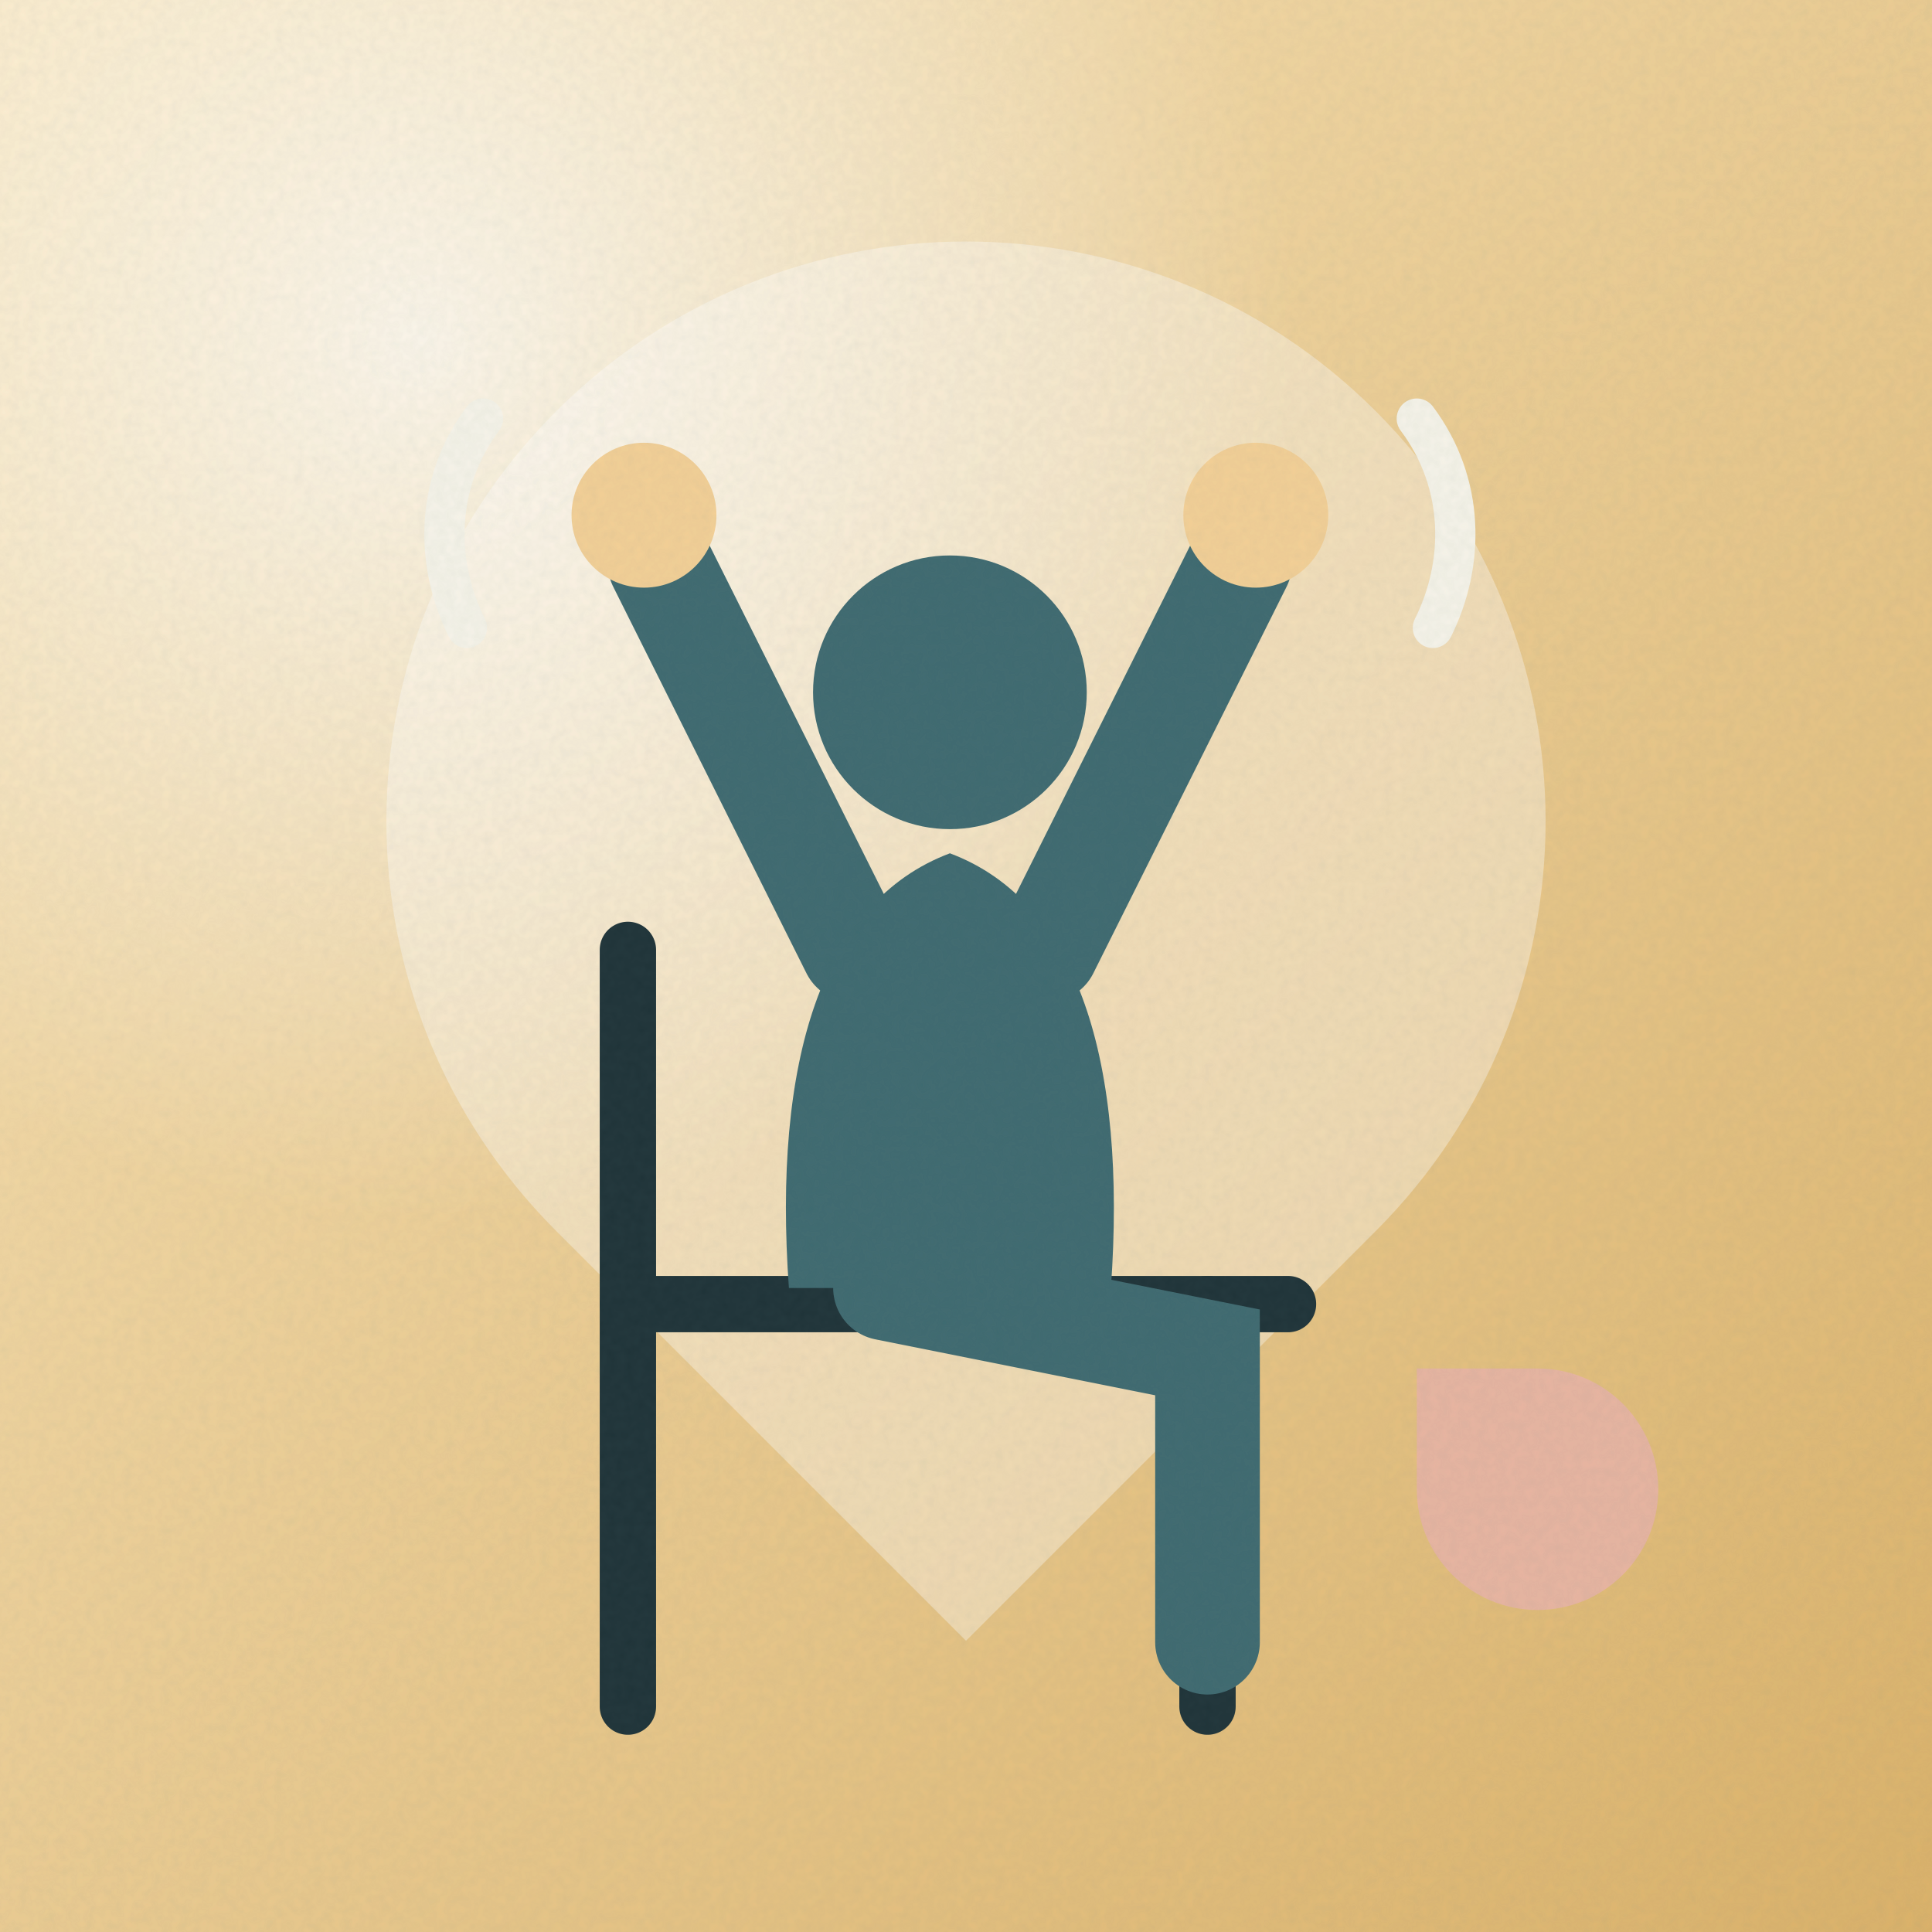
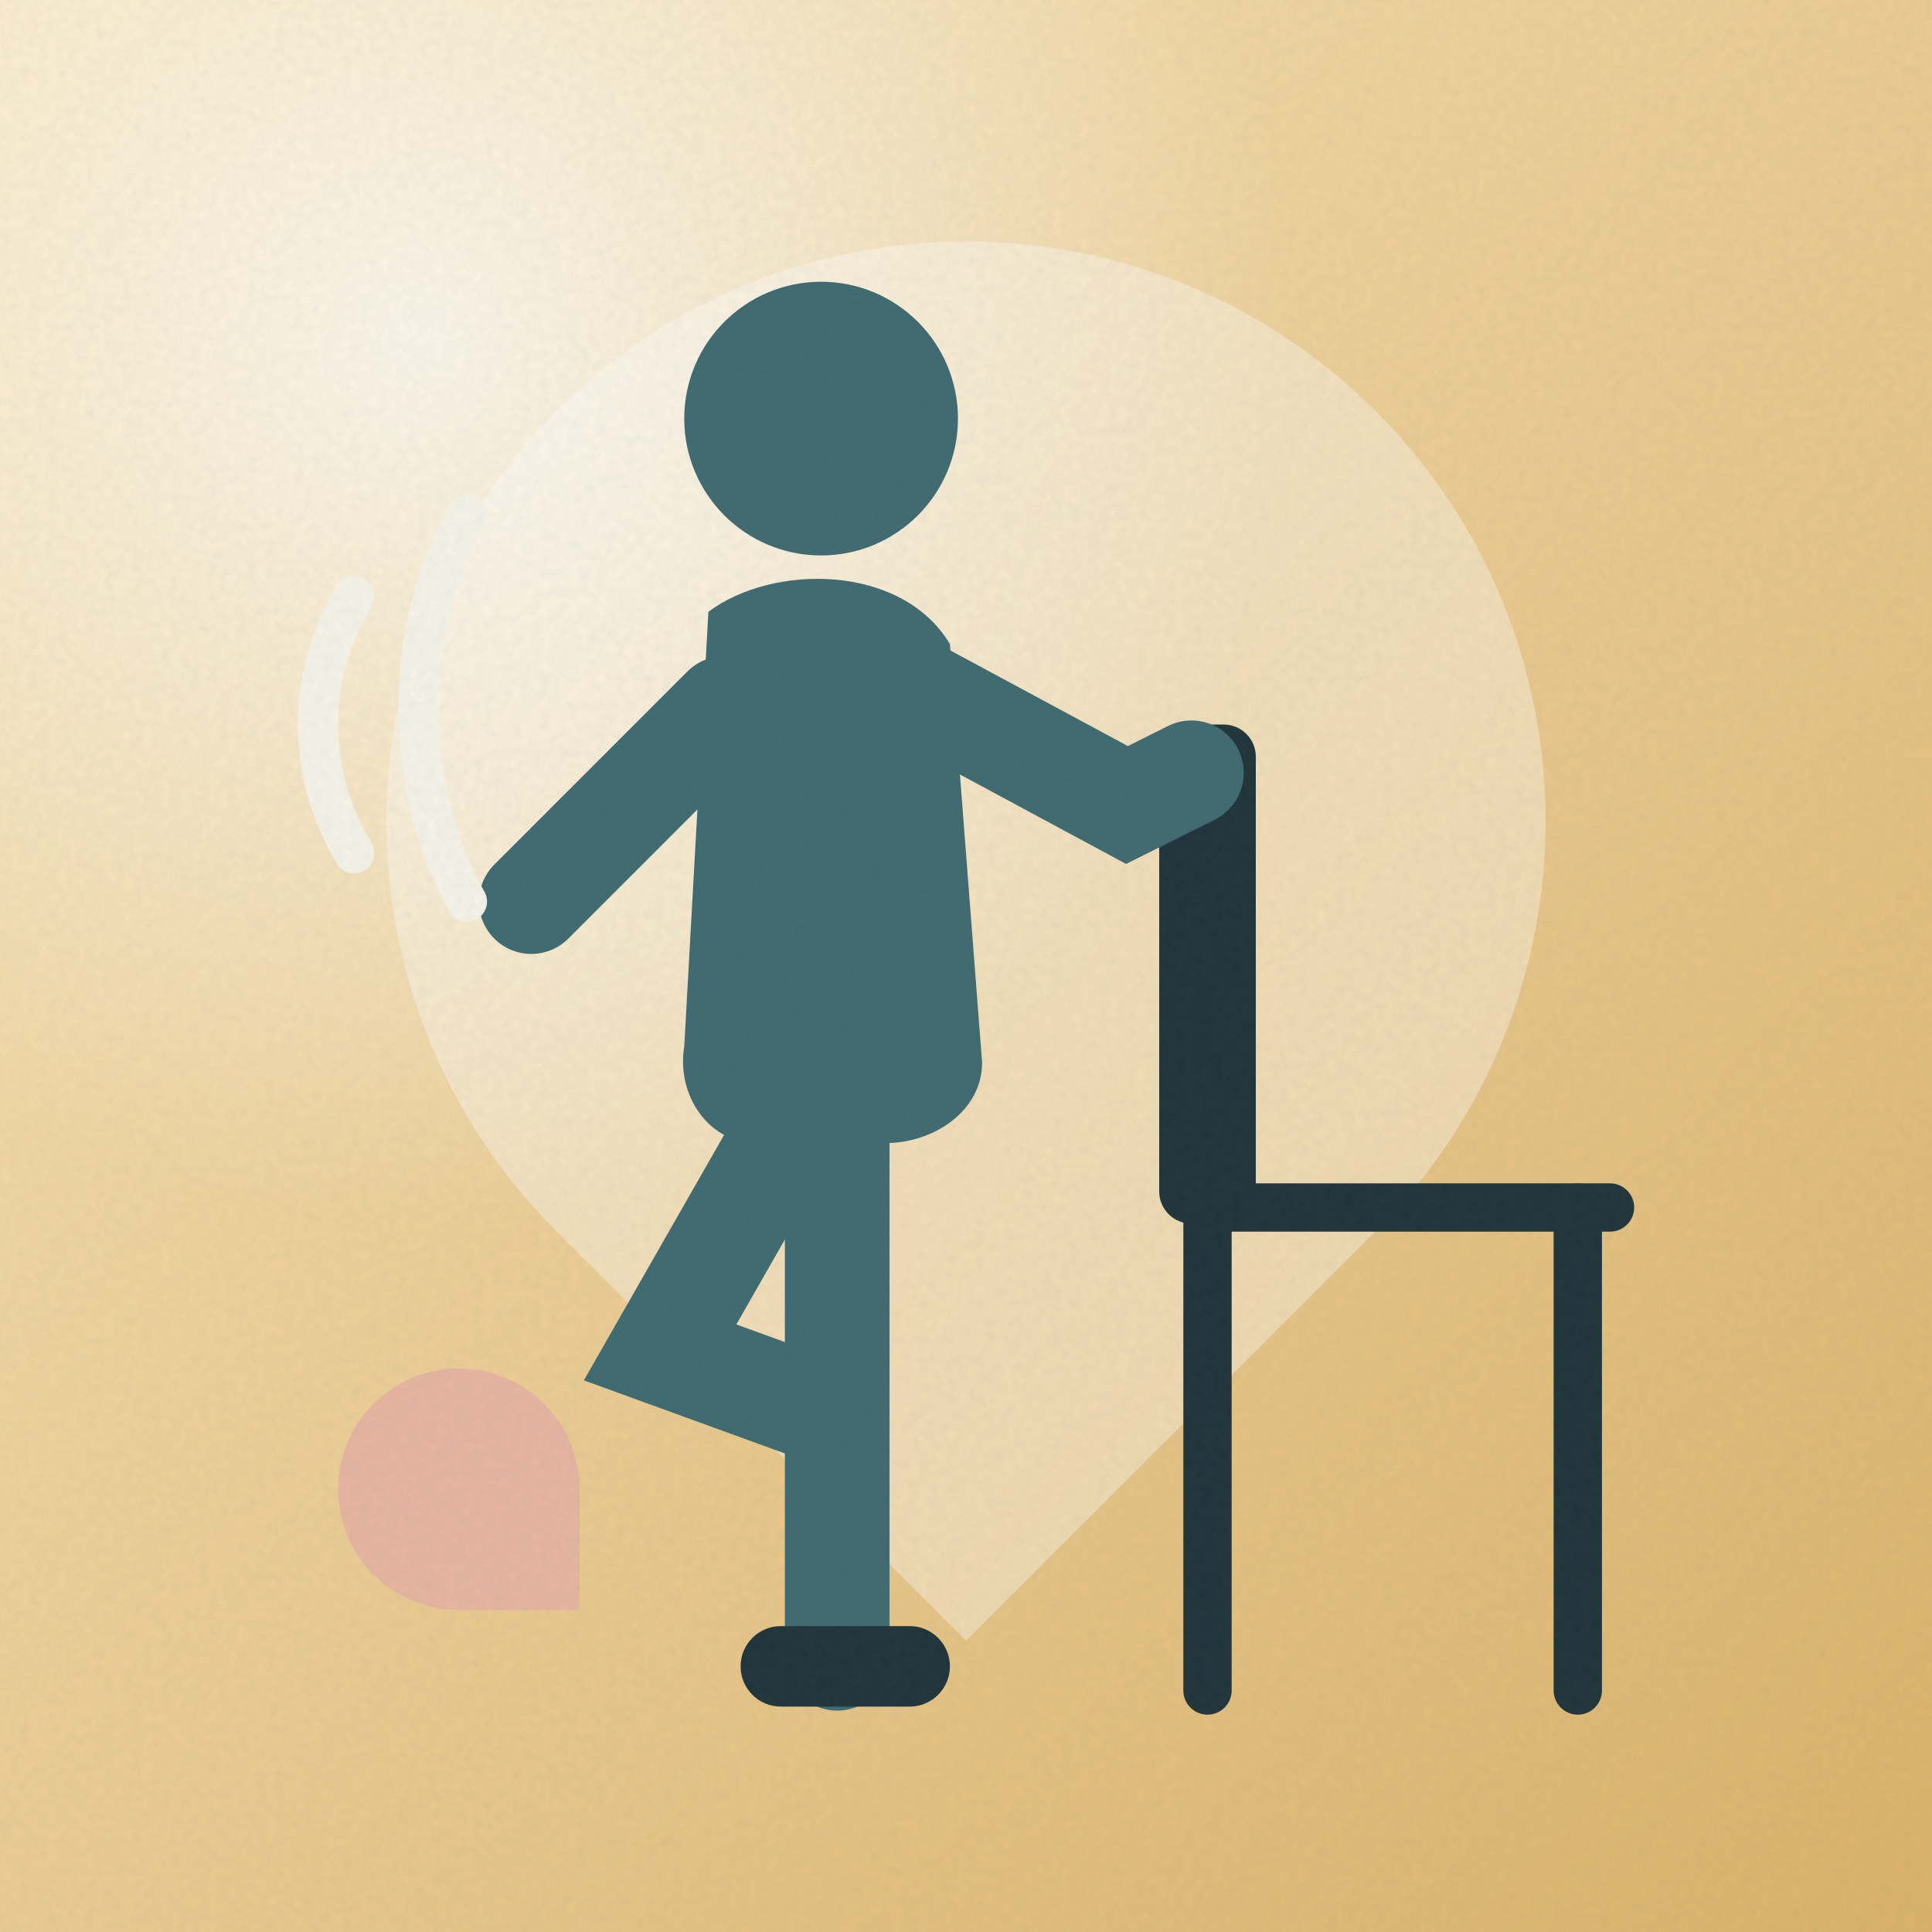
<svg xmlns="http://www.w3.org/2000/svg" viewBox="0 0 240 240" role="img" aria-label="Gerontogimnasia">
  <defs>
    <linearGradient id="f" x1="0" y1="0" x2="1" y2="1">
      <stop offset="0" stop-color="#fbe6bb" />
      <stop offset="1" stop-color="#dcb269" />
    </linearGradient>
    <radialGradient id="luz" cx="0.22" cy="0.18" r="0.75">
      <stop offset="0" stop-color="#fff" stop-opacity="0.75" />
      <stop offset="0.6" stop-color="#fff" stop-opacity="0" />
    </radialGradient>
    <filter id="grano" x="0" y="0" width="100%" height="100%">
      <feTurbulence type="fractalNoise" baseFrequency="0.85" numOctaves="2" stitchTiles="stitch" />
      <feColorMatrix values="0 0 0 0 0.12  0 0 0 0 0.2  0 0 0 0 0.22  0 0 0 0.09 0" />
    </filter>
  </defs>
  <rect width="240" height="240" fill="url(#f)" />
  <rect width="240" height="240" fill="url(#luz)" />
  <path d="M120.0,30 A72.0,72.0 0 0 1 192,102.0 L192,174 L120.0,174 A72.0,72.0 0 0 1 48,102.0 A72.0,72.0 0 0 1 120.0,30 Z" fill="#fff" opacity="0.36" transform="rotate(45 120.0 102.0)" />
-   <g stroke="#1f3338" stroke-width="7" stroke-linecap="round" fill="none">
-     <path d="M78 118 L78 212" />
-     <path d="M78 162 L160 162" />
-     <path d="M150 162 L150 212" />
+   <g stroke="#1f3338" stroke-width="6" stroke-linecap="round" fill="none">
+     <path d="M150 96 L150 210" />
+     <path d="M150 150 L200 150" />
+     <path d="M196 150 L196 210" />
+     <path d="M150 96 L150 96" />
  </g>
-   <path d="M98 160 C96 132 102 112 118 106 C134 112 140 132 138 160 Z" fill="#3f6a70" />
-   <circle cx="118" cy="86" r="17" fill="#3f6a70" />
+   <rect x="144" y="90" width="12" height="62" rx="4" fill="#1f3338" />
+   <circle cx="102" cy="52" r="17" fill="#3f6a70" />
+   <path d="M88 76 C96 70 112 70 118 80 L122 132 C122 138 116 142 110 142 L94 142 C88 142 84 136 85 130 Z" fill="#3f6a70" />
  <g stroke="#3f6a70" stroke-width="13" stroke-linecap="round" fill="none">
-     <path d="M106 118 L82 70" />
-     <path d="M130 118 L154 70" />
-     <path d="M110 160 L150 168 L150 204" />
+     <path d="M114 86 L140 100 L148 96" />
+     <path d="M90 88 L66 112" />
+     <path d="M104 140 L104 206" />
+     <path d="M98 140 L82 168 L104 176" />
  </g>
-   <circle cx="80" cy="64" r="9" fill="#f4d096" />
-   <circle cx="156" cy="64" r="9" fill="#f4d096" />
+   <rect x="92" y="202" width="26" height="10" rx="5" fill="#1f3338" />
  <g stroke="#f7f4e9" stroke-width="5" stroke-linecap="round" fill="none">
-     <path d="M60 52 C54 60 54 70 58 78" />
-     <path d="M176 52 C182 60 182 70 178 78" />
+     <path d="M44 74 C38 84 38 96 44 106" />
+     <path d="M58 64 C50 78 50 98 58 112" />
  </g>
-   <path d="M191.0,170 A15.0,15.0 0 0 1 206,185.0 L206,200 L191.0,200 A15.0,15.0 0 0 1 176,185.0 A15.0,15.0 0 0 1 191.0,170 Z" fill="#e8b5a1" opacity="1" transform="rotate(180 191.0 185.0)" />
+   <path d="M57.0,170 A15.0,15.0 0 0 1 72,185.0 L72,200 L57.0,200 A15.0,15.0 0 0 1 42,185.0 A15.0,15.0 0 0 1 57.0,170 Z" fill="#e8b5a1" opacity="1" transform="rotate(0 57.0 185.0)" />
  <rect width="240" height="240" filter="url(#grano)" />
</svg>
